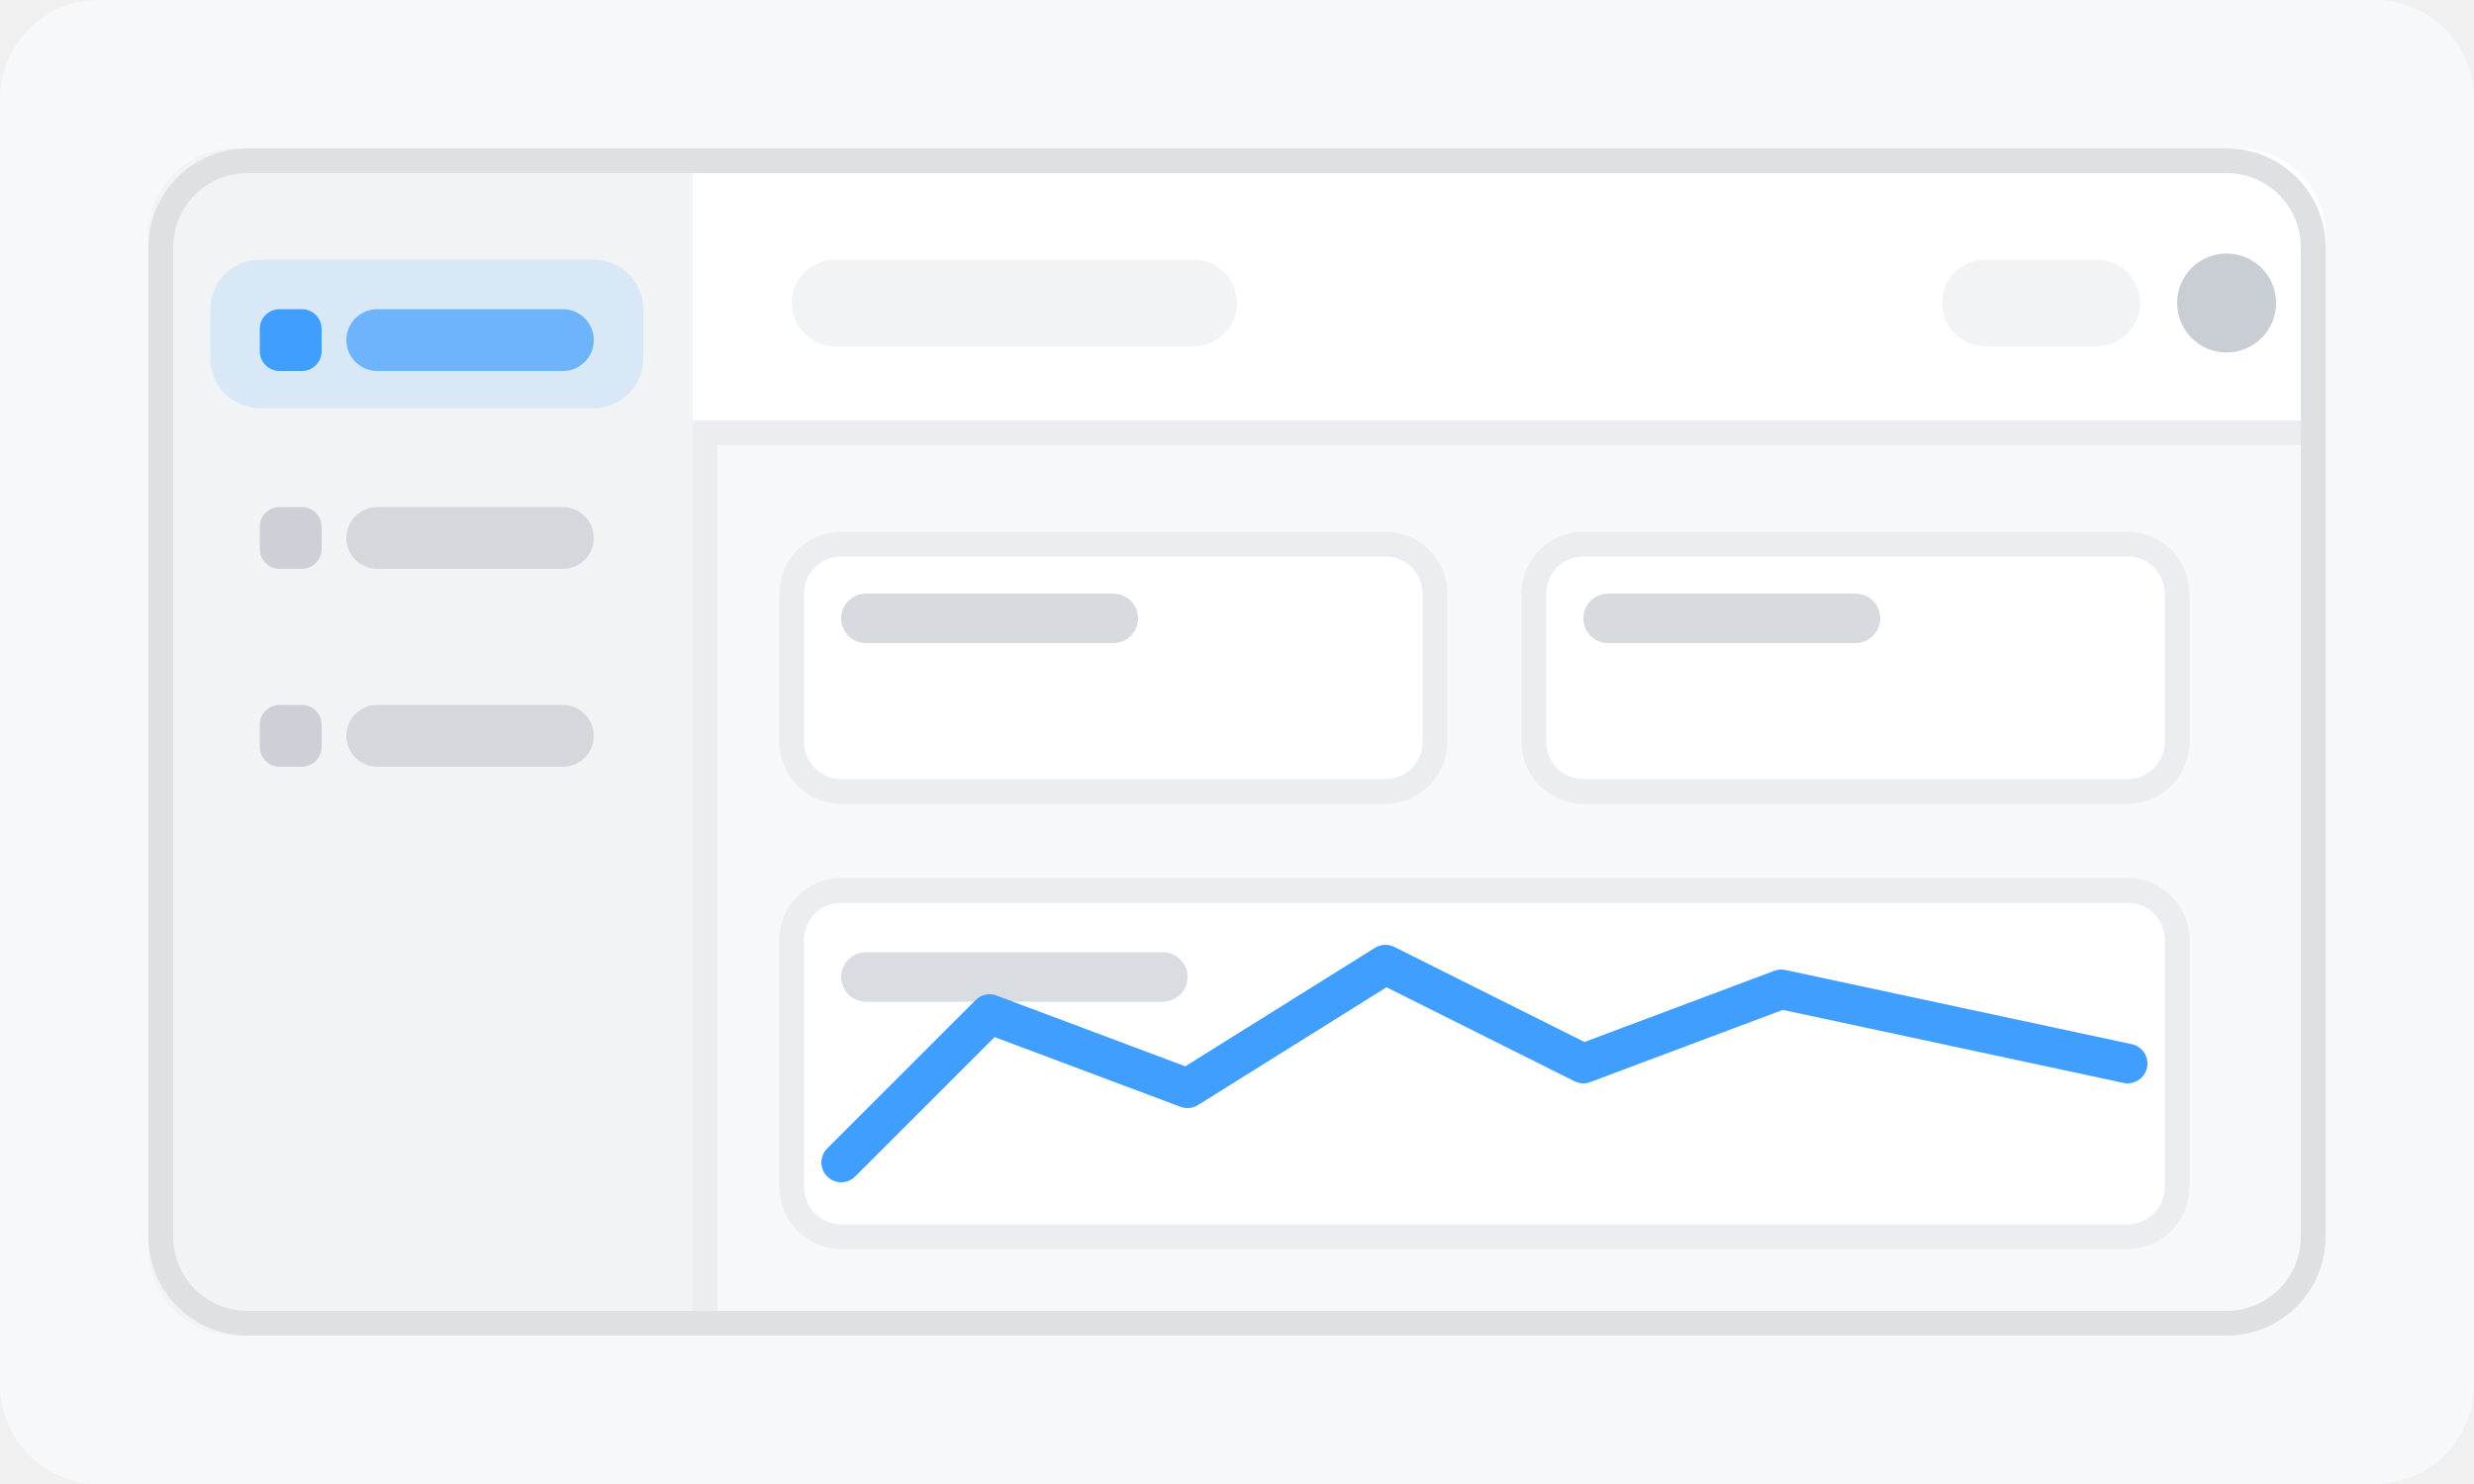
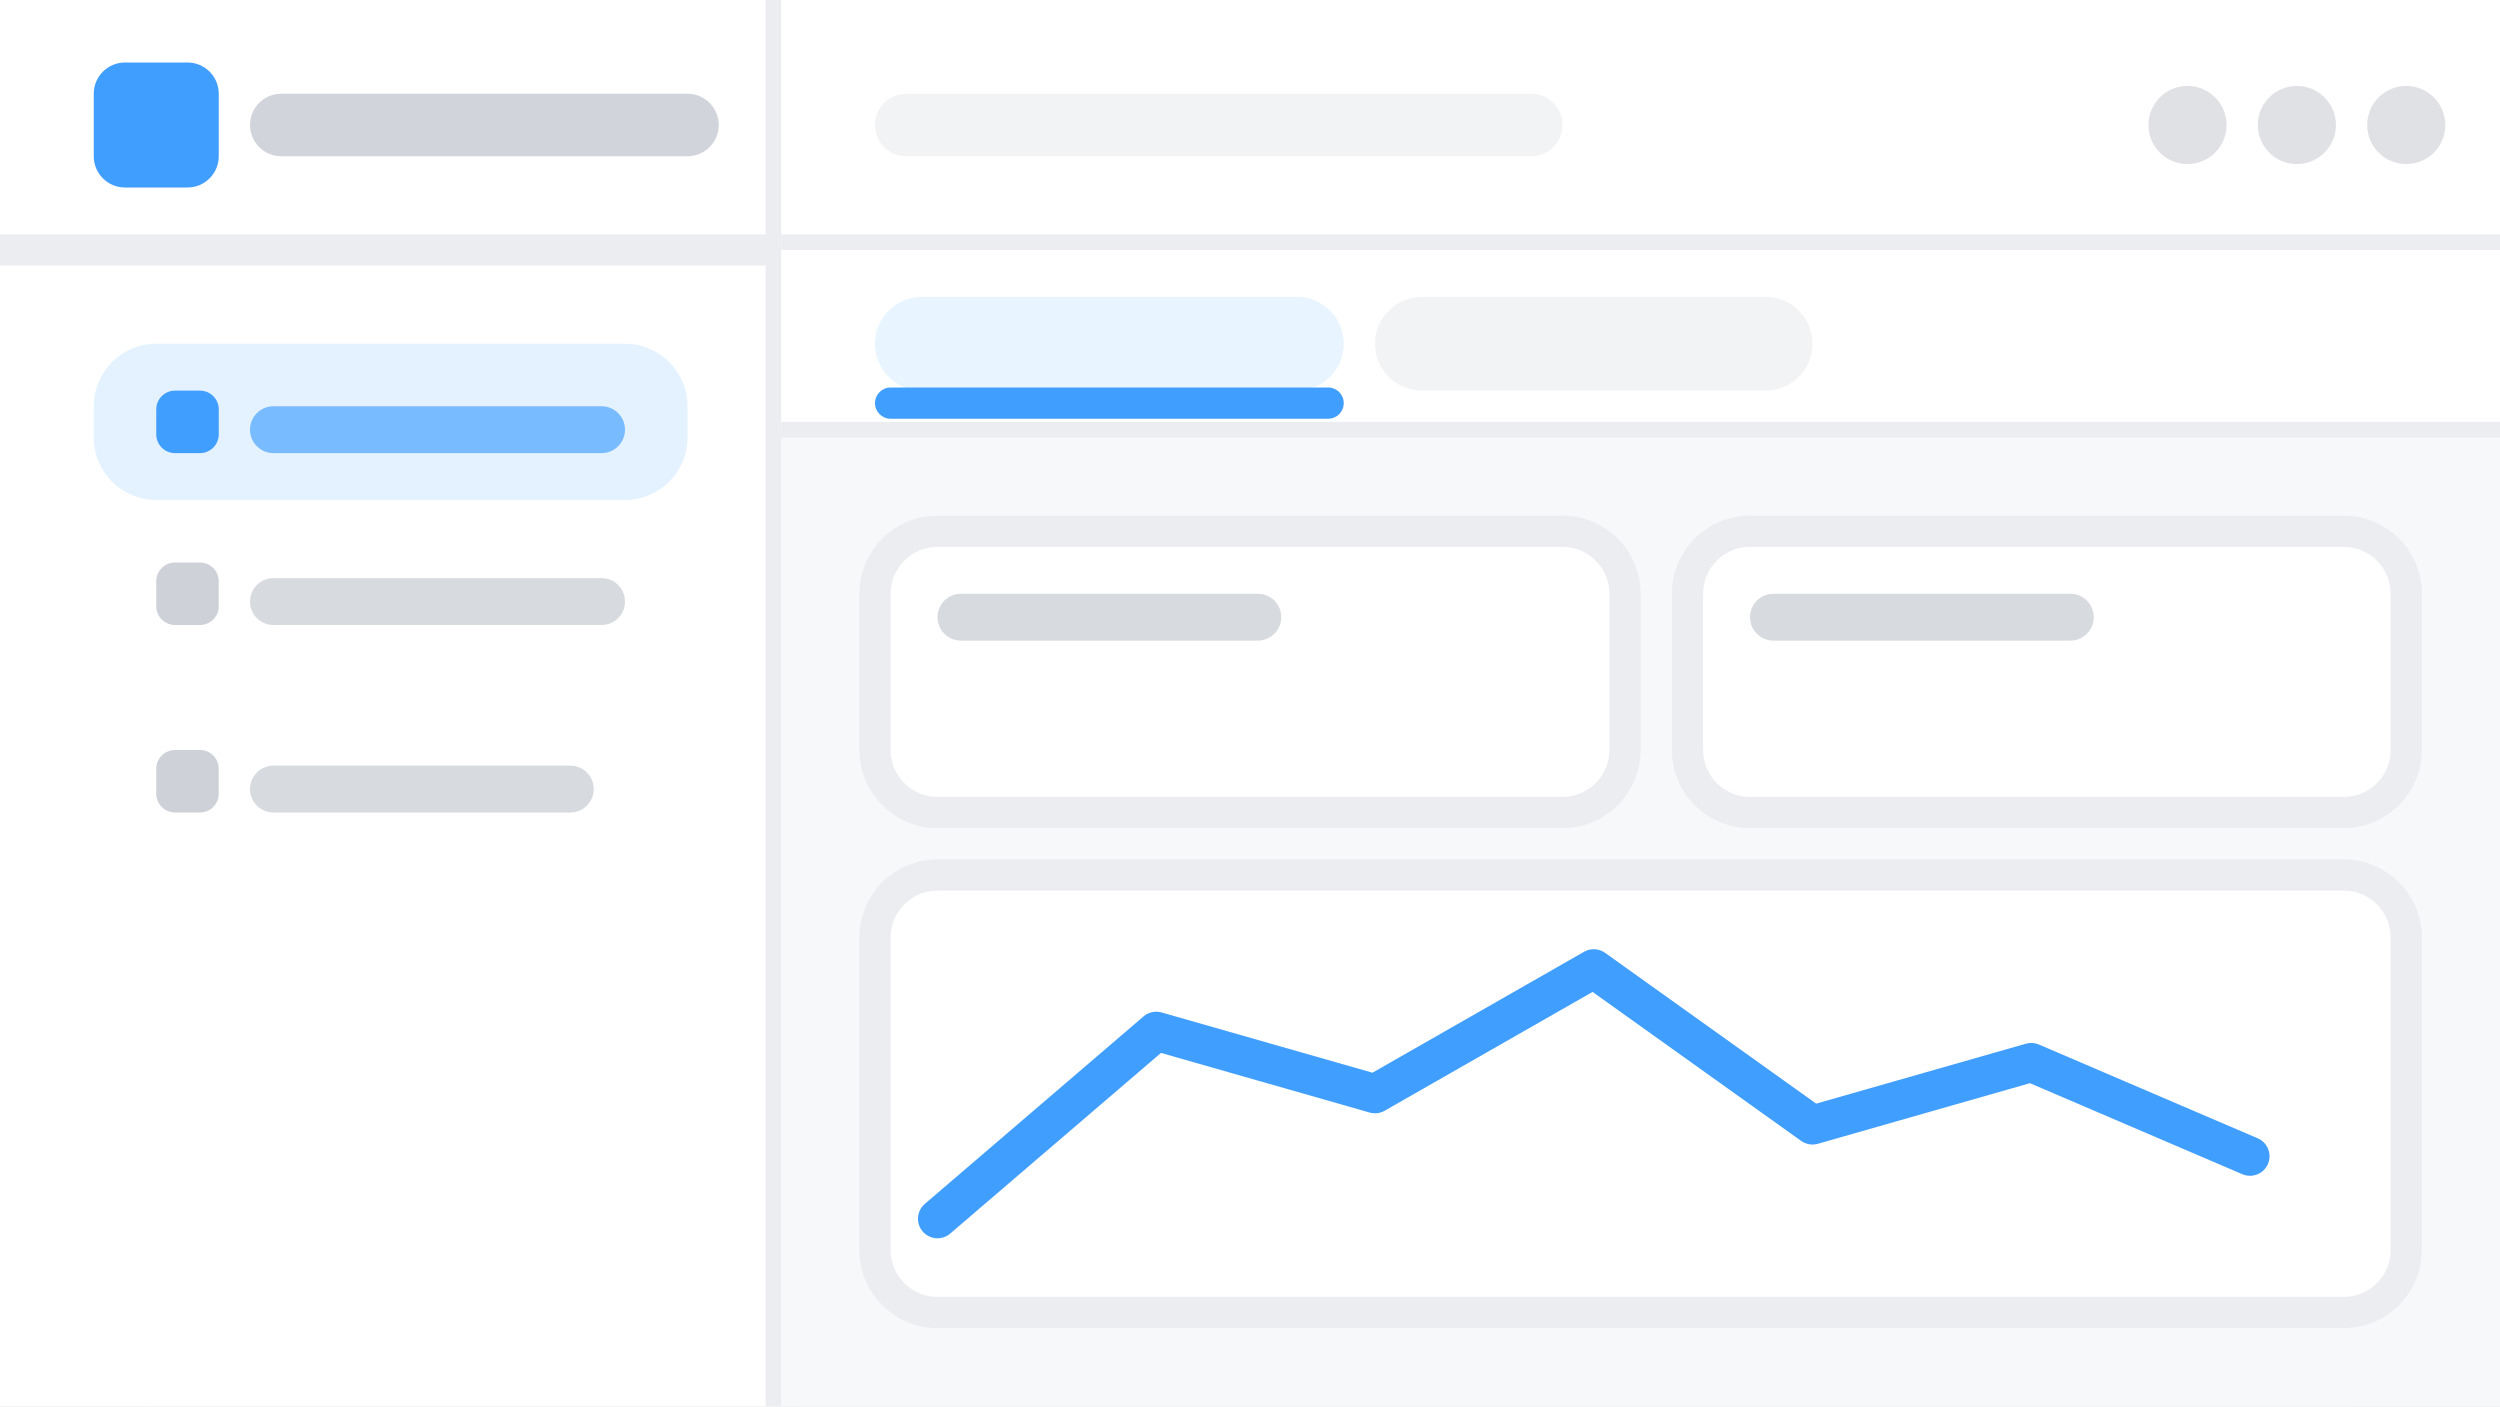
- <svg xmlns="http://www.w3.org/2000/svg" width="100%" height="100%" viewBox="0 0 100 60" fill="none" preserveAspectRatio="none">
-   <rect width="100" height="60" rx="4" fill="#F7F8FA" />
-   <rect x="6.5" y="6.5" width="87" height="47" rx="3.5" fill="#FFFFFF" />
-   <rect x="6.5" y="18" width="87" height="36" fill="#F7F8FA" />
-   <path d="M9.5 6H28V54H9.5C7.567 54 6 52.433 6 50.5V9.5C6 7.567 7.567 6 9.5 6Z" fill="#F2F3F5" />
-   <rect x="28" y="6" width="1" height="48" fill="#EBEDF0" />
-   <path d="M28 6H90.5C92.433 6 94 7.567 94 9.5V18H28V6Z" fill="#FFFFFF" />
-   <rect x="28" y="17" width="66" height="1" fill="#EBEDF0" />
-   <rect x="32" y="10.5" width="18" height="3.5" rx="1.75" fill="#F2F3F5" />
-   <rect x="78.5" y="10.5" width="8" height="3.5" rx="1.75" fill="#F2F3F5" />
-   <circle cx="90" cy="12.25" r="2" fill="#C9CDD4" />
-   <rect x="8.5" y="10.5" width="17.5" height="6" rx="2" fill="#409EFF" fill-opacity="0.14" />
-   <rect x="10.5" y="12.5" width="2.5" height="2.5" rx="0.8" fill="#409EFF" />
-   <rect x="14" y="12.5" width="10" height="2.5" rx="1.25" fill="#409EFF" fill-opacity="0.7" />
-   <rect x="10.5" y="20.5" width="2.5" height="2.5" rx="0.8" fill="#C9CDD4" fill-opacity="0.9" />
-   <rect x="14" y="20.5" width="10" height="2.5" rx="1.25" fill="#C9CDD4" fill-opacity="0.75" />
-   <rect x="10.5" y="28.5" width="2.5" height="2.5" rx="0.8" fill="#C9CDD4" fill-opacity="0.9" />
-   <rect x="14" y="28.5" width="10" height="2.5" rx="1.25" fill="#C9CDD4" fill-opacity="0.75" />
-   <rect x="32" y="22" width="26" height="10" rx="2" fill="#FFFFFF" stroke="#EBEDF0" />
-   <rect x="34" y="24" width="12" height="2" rx="1" fill="#C9CDD4" fill-opacity="0.75" />
-   <rect x="62" y="22" width="26" height="10" rx="2" fill="#FFFFFF" stroke="#EBEDF0" />
-   <rect x="64" y="24" width="12" height="2" rx="1" fill="#C9CDD4" fill-opacity="0.75" />
-   <rect x="32" y="36" width="56" height="14" rx="2" fill="#FFFFFF" stroke="#EBEDF0" />
-   <rect x="34" y="38.5" width="14" height="2" rx="1" fill="#C9CDD4" fill-opacity="0.7" />
-   <path d="M34 47 L40 41 L48 44 L56 39 L64 43 L72 40 L86 43" stroke="#409EFF" stroke-width="1.6" stroke-linecap="round" stroke-linejoin="round" />
-   <rect x="6.5" y="6.5" width="87" height="47" rx="3.5" stroke="#DEE0E3" />
+ <svg xmlns="http://www.w3.org/2000/svg" width="100%" height="100%" viewBox="0 0 160 90" fill="none" preserveAspectRatio="xMidYMid meet">
+   <rect width="160" height="90" rx="10" fill="#F7F8FA" />
+   <rect x="0" y="0" width="50" height="90" fill="#FFFFFF" />
+   <line x1="50" y1="0" x2="50" y2="90" stroke="#EBEDF0" stroke-width="2" vector-effect="non-scaling-stroke" />
+   <line x1="0" y1="16" x2="50" y2="16" stroke="#EBEDF0" stroke-width="2" vector-effect="non-scaling-stroke" />
+   <rect x="6" y="4" width="8" height="8" rx="2" fill="#409EFF" />
+   <rect x="16" y="6" width="30" height="4" rx="2" fill="#C9CDD4" fill-opacity="0.85" />
+   <rect x="6" y="22" width="38" height="10" rx="4" fill="#409EFF" fill-opacity="0.14" />
+   <rect x="10" y="25" width="4" height="4" rx="1.2" fill="#409EFF" />
+   <rect x="16" y="26" width="24" height="3" rx="1.5" fill="#409EFF" fill-opacity="0.65" />
+   <rect x="10" y="36" width="4" height="4" rx="1.2" fill="#C9CDD4" fill-opacity="0.9" />
+   <rect x="16" y="37" width="24" height="3" rx="1.5" fill="#C9CDD4" fill-opacity="0.75" />
+   <rect x="10" y="48" width="4" height="4" rx="1.2" fill="#C9CDD4" fill-opacity="0.9" />
+   <rect x="16" y="49" width="22" height="3" rx="1.5" fill="#C9CDD4" fill-opacity="0.75" />
+   <rect x="50" y="0" width="110" height="16" fill="#FFFFFF" />
+   <line x1="50" y1="16" x2="160" y2="16" stroke="#EBEDF0" stroke-width="2" vector-effect="non-scaling-stroke" />
+   <rect x="56" y="6" width="44" height="4" rx="2" fill="#F2F3F5" />
+   <circle cx="154" cy="8" r="2.5" fill="#C9CDD4" fill-opacity="0.6" />
+   <circle cx="147" cy="8" r="2.5" fill="#C9CDD4" fill-opacity="0.6" />
+   <circle cx="140" cy="8" r="2.5" fill="#C9CDD4" fill-opacity="0.6" />
+   <rect x="50" y="16" width="110" height="12" fill="#FFFFFF" />
+   <line x1="50" y1="28" x2="160" y2="28" stroke="#EBEDF0" stroke-width="2" vector-effect="non-scaling-stroke" />
+   <rect x="56" y="19" width="30" height="6" rx="3" fill="#409EFF" fill-opacity="0.12" />
+   <rect x="56" y="24.8" width="30" height="2" rx="1" fill="#409EFF" />
+   <rect x="88" y="19" width="28" height="6" rx="3" fill="#F2F3F5" />
+   <rect x="50" y="28" width="110" height="62" fill="#F7F8FA" />
+   <rect x="56" y="34" width="48" height="18" rx="4" fill="#FFFFFF" stroke="#EBEDF0" stroke-width="2" vector-effect="non-scaling-stroke" />
+   <rect x="60" y="38" width="22" height="3" rx="1.5" fill="#C9CDD4" fill-opacity="0.75" />
+   <rect x="108" y="34" width="46" height="18" rx="4" fill="#FFFFFF" stroke="#EBEDF0" stroke-width="2" vector-effect="non-scaling-stroke" />
+   <rect x="112" y="38" width="22" height="3" rx="1.5" fill="#C9CDD4" fill-opacity="0.75" />
+   <rect x="56" y="56" width="98" height="28" rx="4" fill="#FFFFFF" stroke="#EBEDF0" stroke-width="2" vector-effect="non-scaling-stroke" />
+   <path d="M60 78 L74 66 L88 70 L102 62 L116 72 L130 68 L144 74" stroke="#409EFF" stroke-width="2.5" vector-effect="non-scaling-stroke" stroke-linecap="round" stroke-linejoin="round" />
</svg>
